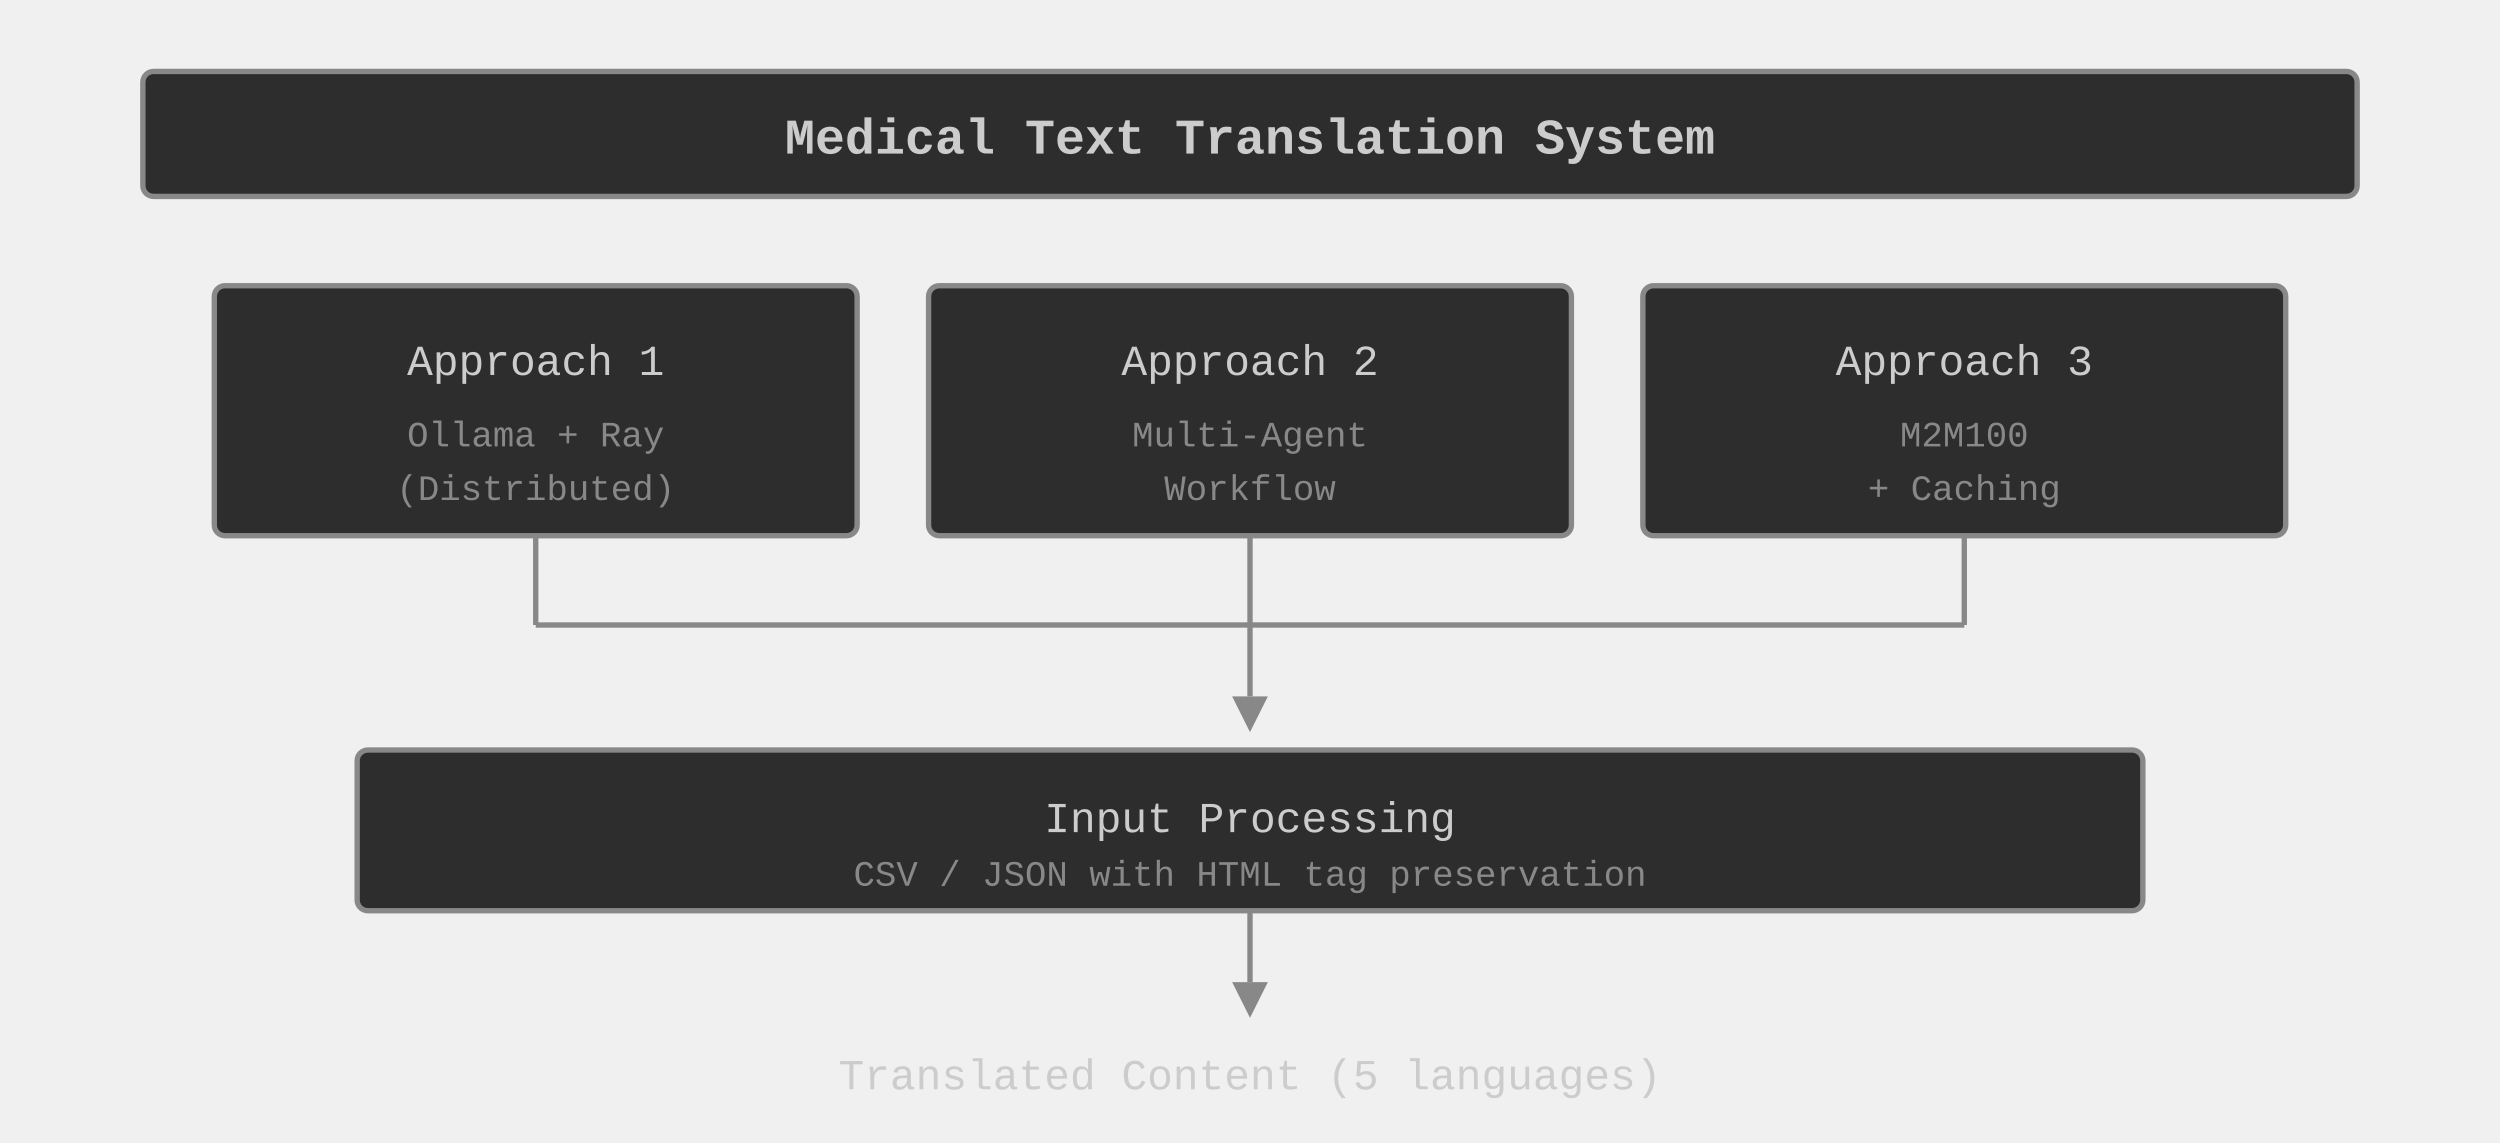
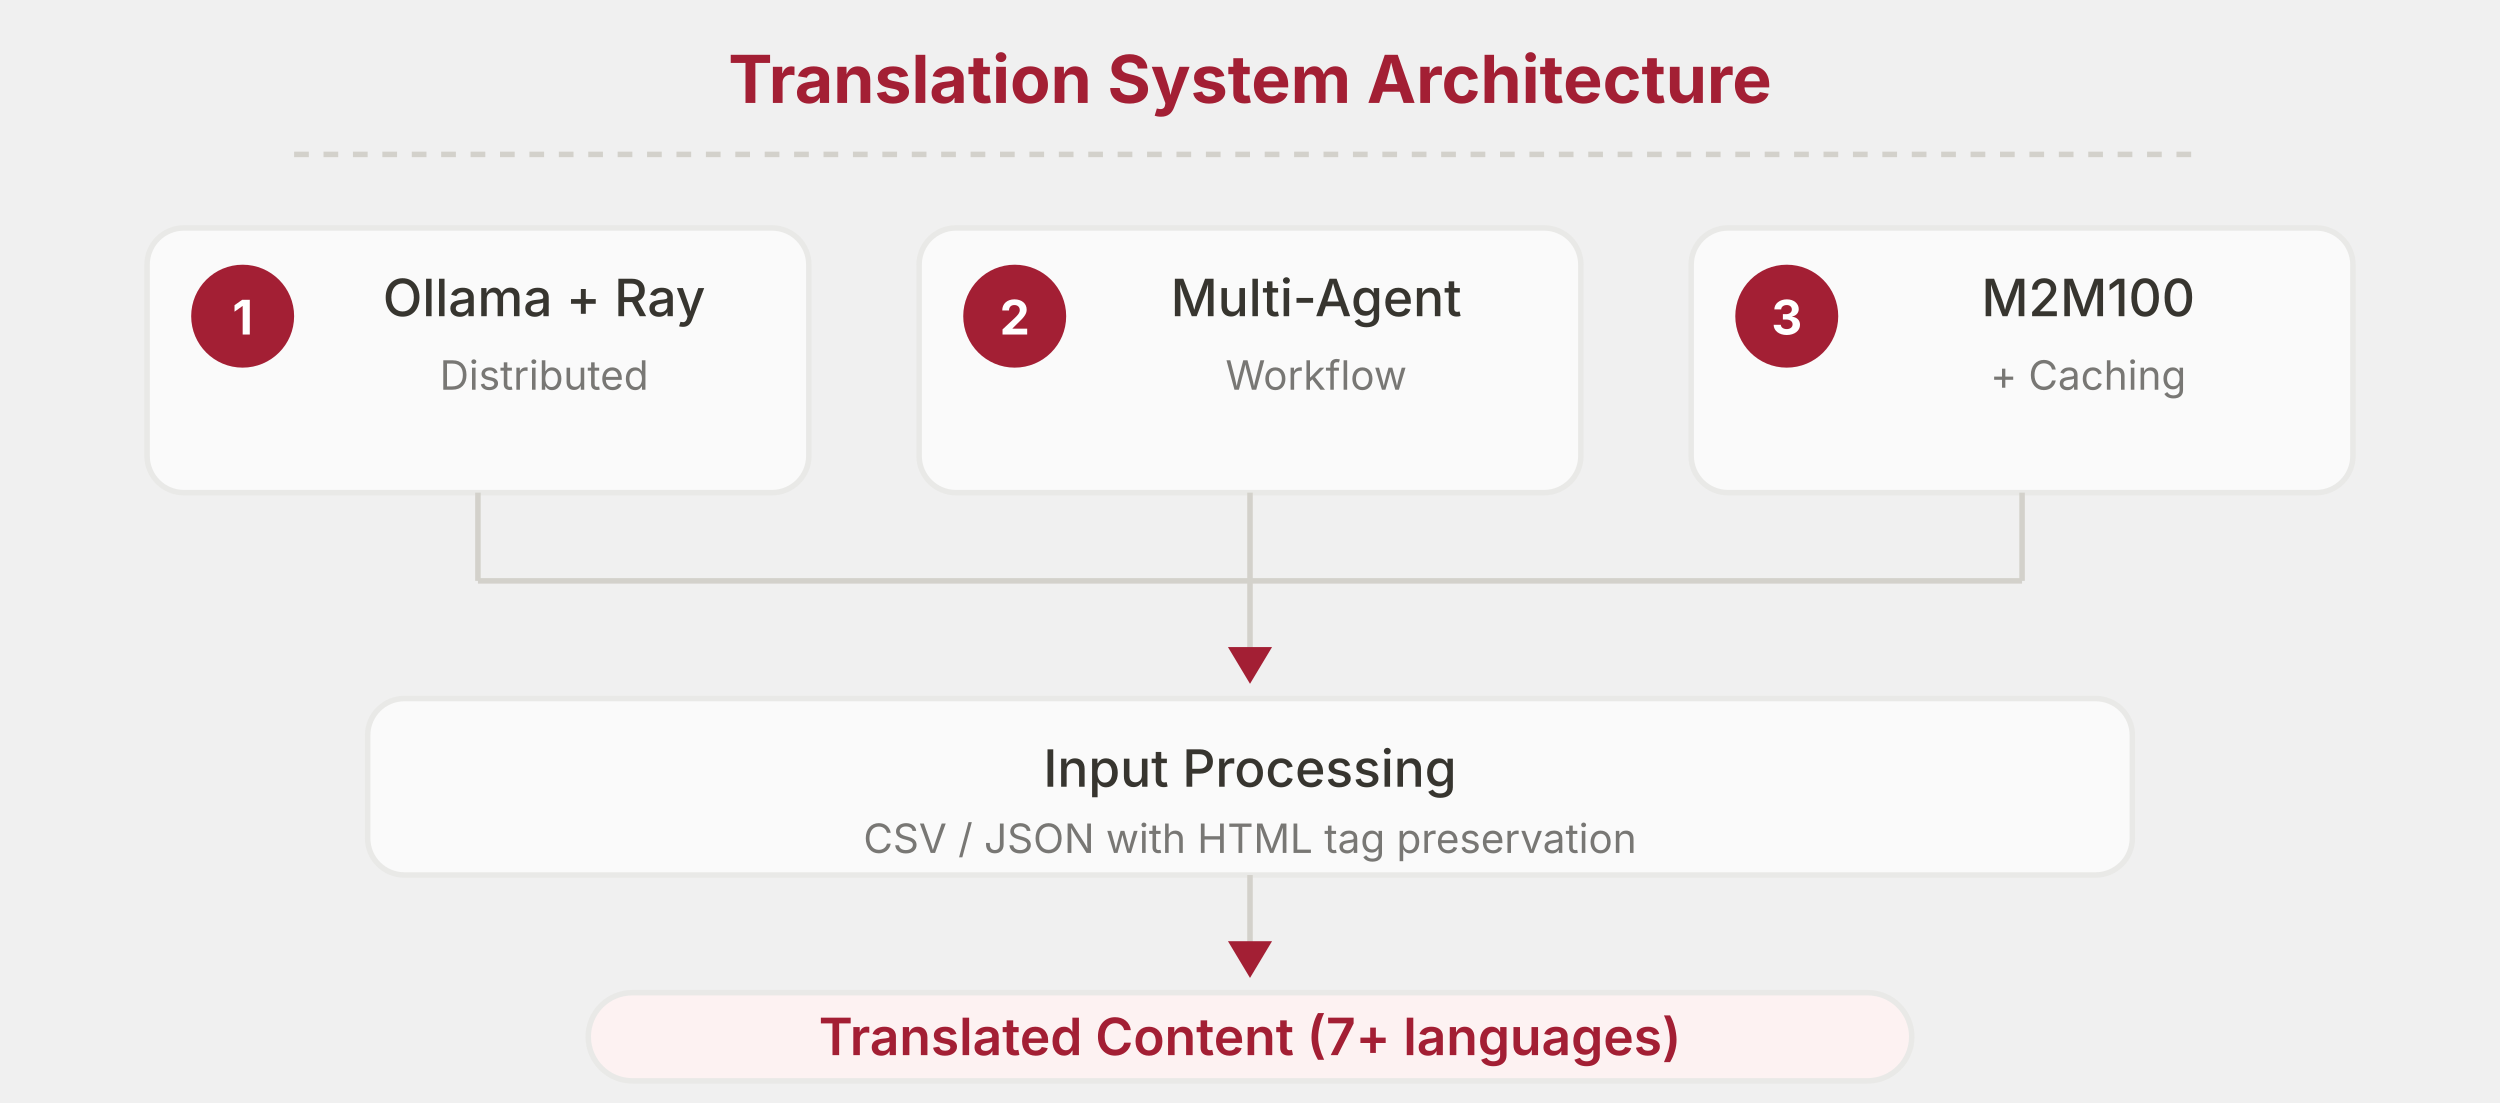
- <svg xmlns="http://www.w3.org/2000/svg" viewBox="0 0 700 320" style="background:#1e1e1e">
+ <svg xmlns="http://www.w3.org/2000/svg" viewBox="0 0 680 300" style="background:#fff">
  <style>
-     .box { fill: none; stroke: #888; stroke-width: 1.5; }
-     .box-fill { fill: #2d2d2d; stroke: #888; stroke-width: 1.5; }
-     .text { font-family: 'Courier New', monospace; fill: #ccc; font-size: 12px; }
-     .text-title { font-family: 'Courier New', monospace; fill: #ccc; font-size: 14px; font-weight: bold; }
-     .text-small { font-family: 'Courier New', monospace; fill: #888; font-size: 10px; }
-     .line { stroke: #888; stroke-width: 1.5; fill: none; }
-     .arrow { fill: #888; }
+     .box-fill { fill: #fafafa; stroke: #e9e9e7; stroke-width: 1.5; }
+     .box-accent { fill: #fdf2f2; stroke: #e9e9e7; stroke-width: 1.5; }
+     .text { font-family: 'Inter', -apple-system, sans-serif; fill: #37352f; font-size: 14px; font-weight: 500; }
+     .text-title { font-family: 'Inter', -apple-system, sans-serif; fill: #a31f34; font-size: 18px; font-weight: 700; }
+     .text-small { font-family: 'Inter', -apple-system, sans-serif; fill: #787774; font-size: 11px; font-weight: 400; }
+     .text-num { font-family: 'Inter', -apple-system, sans-serif; fill: #fff; font-size: 13px; font-weight: 700; }
+     .line { stroke: #d3d1cb; stroke-width: 1.5; fill: none; }
+     .arrow { fill: #a31f34; }
  </style>
-   <rect x="40" y="20" width="620" height="35" rx="3" class="box-fill" />
-   <text x="350" y="43" text-anchor="middle" class="text-title">Medical Text Translation System</text>
-   <rect x="60" y="80" width="180" height="70" rx="3" class="box-fill" />
-   <text x="150" y="105" text-anchor="middle" class="text">Approach 1</text>
-   <text x="150" y="125" text-anchor="middle" class="text-small">Ollama + Ray</text>
-   <text x="150" y="140" text-anchor="middle" class="text-small">(Distributed)</text>
-   <rect x="260" y="80" width="180" height="70" rx="3" class="box-fill" />
-   <text x="350" y="105" text-anchor="middle" class="text">Approach 2</text>
-   <text x="350" y="125" text-anchor="middle" class="text-small">Multi-Agent</text>
-   <text x="350" y="140" text-anchor="middle" class="text-small">Workflow</text>
-   <rect x="460" y="80" width="180" height="70" rx="3" class="box-fill" />
-   <text x="550" y="105" text-anchor="middle" class="text">Approach 3</text>
-   <text x="550" y="125" text-anchor="middle" class="text-small">M2M100</text>
-   <text x="550" y="140" text-anchor="middle" class="text-small">+ Caching</text>
-   <line x1="150" y1="150" x2="150" y2="175" class="line" />
-   <line x1="350" y1="150" x2="350" y2="175" class="line" />
-   <line x1="550" y1="150" x2="550" y2="175" class="line" />
-   <line x1="150" y1="175" x2="550" y2="175" class="line" />
-   <line x1="350" y1="175" x2="350" y2="195" class="line" />
-   <polygon points="350,205 345,195 355,195" class="arrow" />
-   <rect x="100" y="210" width="500" height="45" rx="3" class="box-fill" />
-   <text x="350" y="233" text-anchor="middle" class="text">Input Processing</text>
-   <text x="350" y="248" text-anchor="middle" class="text-small">CSV / JSON with HTML tag preservation</text>
-   <line x1="350" y1="255" x2="350" y2="275" class="line" />
-   <polygon points="350,285 345,275 355,275" class="arrow" />
-   <text x="350" y="305" text-anchor="middle" class="text">Translated Content (5 languages)</text>
+   <text x="340" y="28" text-anchor="middle" class="text-title">Translation System Architecture</text>
+   <line x1="80" y1="42" x2="600" y2="42" class="line" stroke-dasharray="4,4" />
+   <rect x="40" y="62" width="180" height="72" rx="10" class="box-fill" />
+   <circle cx="66" cy="86" r="14" fill="#a31f34" />
+   <text x="66" y="91" text-anchor="middle" class="text-num">1</text>
+   <text x="148" y="86" text-anchor="middle" class="text">Ollama + Ray</text>
+   <text x="148" y="106" text-anchor="middle" class="text-small">Distributed</text>
+   <rect x="250" y="62" width="180" height="72" rx="10" class="box-fill" />
+   <circle cx="276" cy="86" r="14" fill="#a31f34" />
+   <text x="276" y="91" text-anchor="middle" class="text-num">2</text>
+   <text x="358" y="86" text-anchor="middle" class="text">Multi-Agent</text>
+   <text x="358" y="106" text-anchor="middle" class="text-small">Workflow</text>
+   <rect x="460" y="62" width="180" height="72" rx="10" class="box-fill" />
+   <circle cx="486" cy="86" r="14" fill="#a31f34" />
+   <text x="486" y="91" text-anchor="middle" class="text-num">3</text>
+   <text x="568" y="86" text-anchor="middle" class="text">M2M100</text>
+   <text x="568" y="106" text-anchor="middle" class="text-small">+ Caching</text>
+   <line x1="130" y1="134" x2="130" y2="158" class="line" />
+   <line x1="340" y1="134" x2="340" y2="158" class="line" />
+   <line x1="550" y1="134" x2="550" y2="158" class="line" />
+   <line x1="130" y1="158" x2="550" y2="158" class="line" />
+   <line x1="340" y1="158" x2="340" y2="178" class="line" />
+   <polygon points="340,186 334,176 346,176" class="arrow" />
+   <rect x="100" y="190" width="480" height="48" rx="10" class="box-fill" />
+   <text x="340" y="214" text-anchor="middle" class="text">Input Processing</text>
+   <text x="340" y="232" text-anchor="middle" class="text-small">CSV / JSON with HTML tag preservation</text>
+   <line x1="340" y1="238" x2="340" y2="258" class="line" />
+   <polygon points="340,266 334,256 346,256" class="arrow" />
+   <rect x="160" y="270" width="360" height="24" rx="12" class="box-accent" />
+   <text x="340" y="287" text-anchor="middle" class="text" style="fill:#a31f34; font-weight:600">Translated Content (7+ languages)</text>
</svg>
